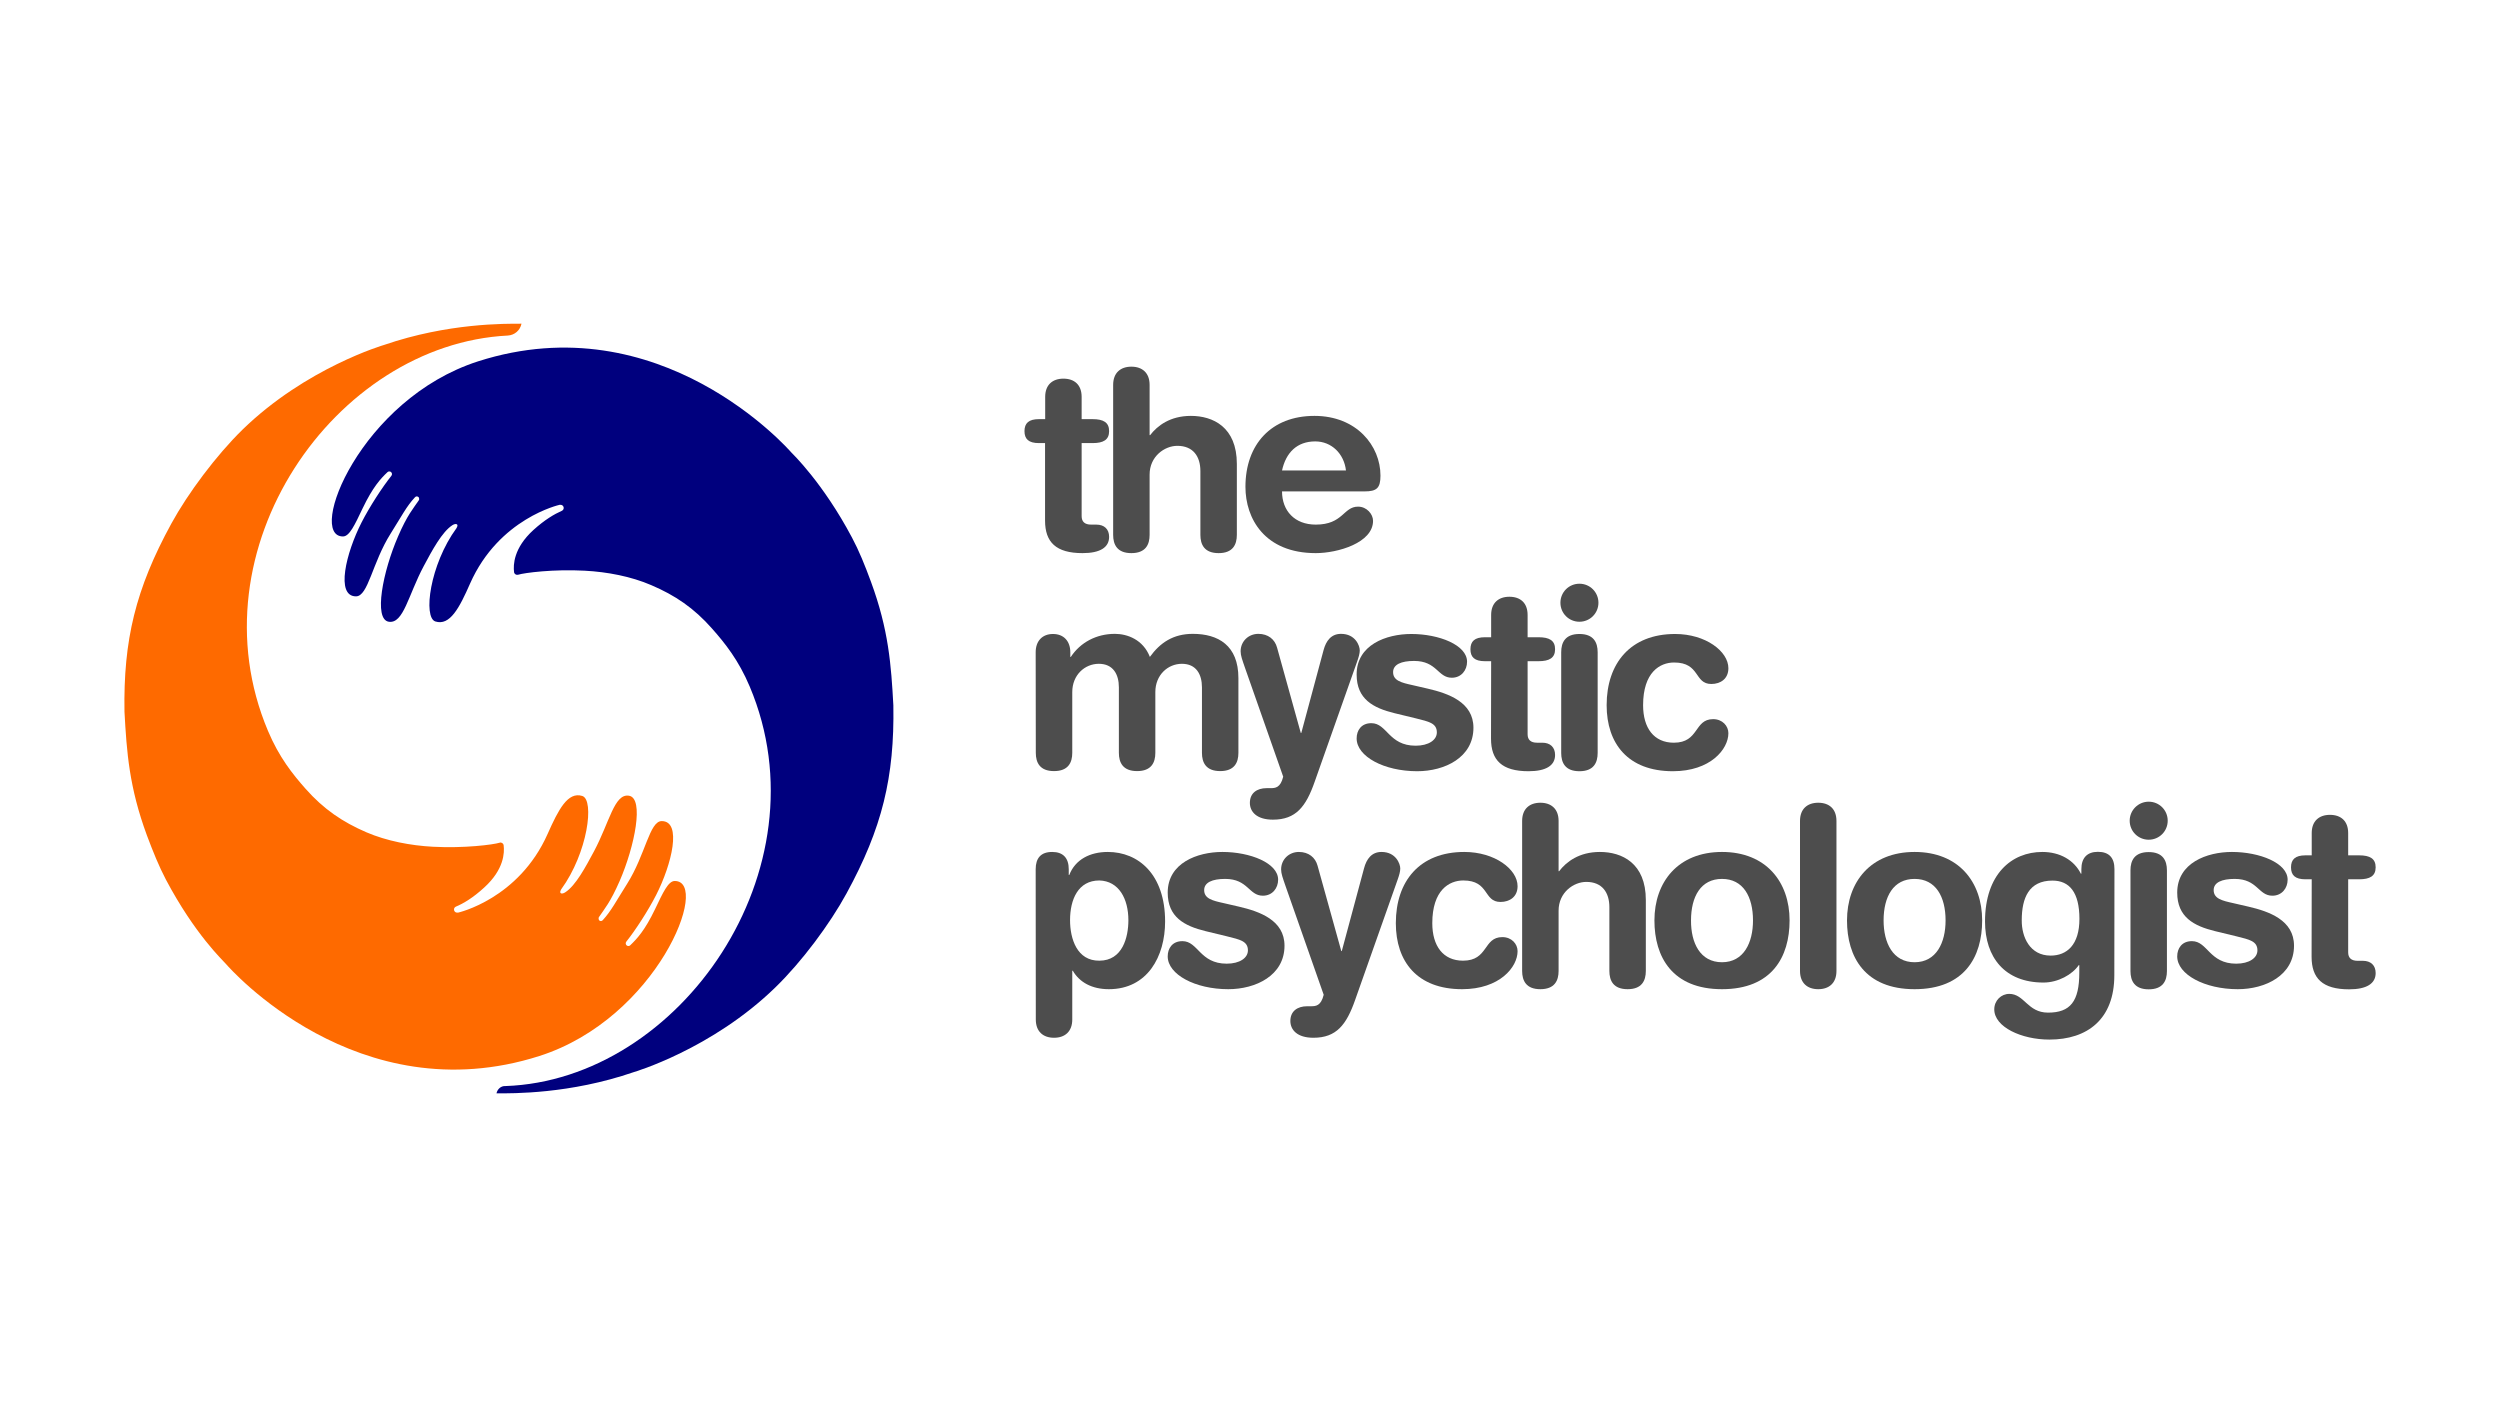
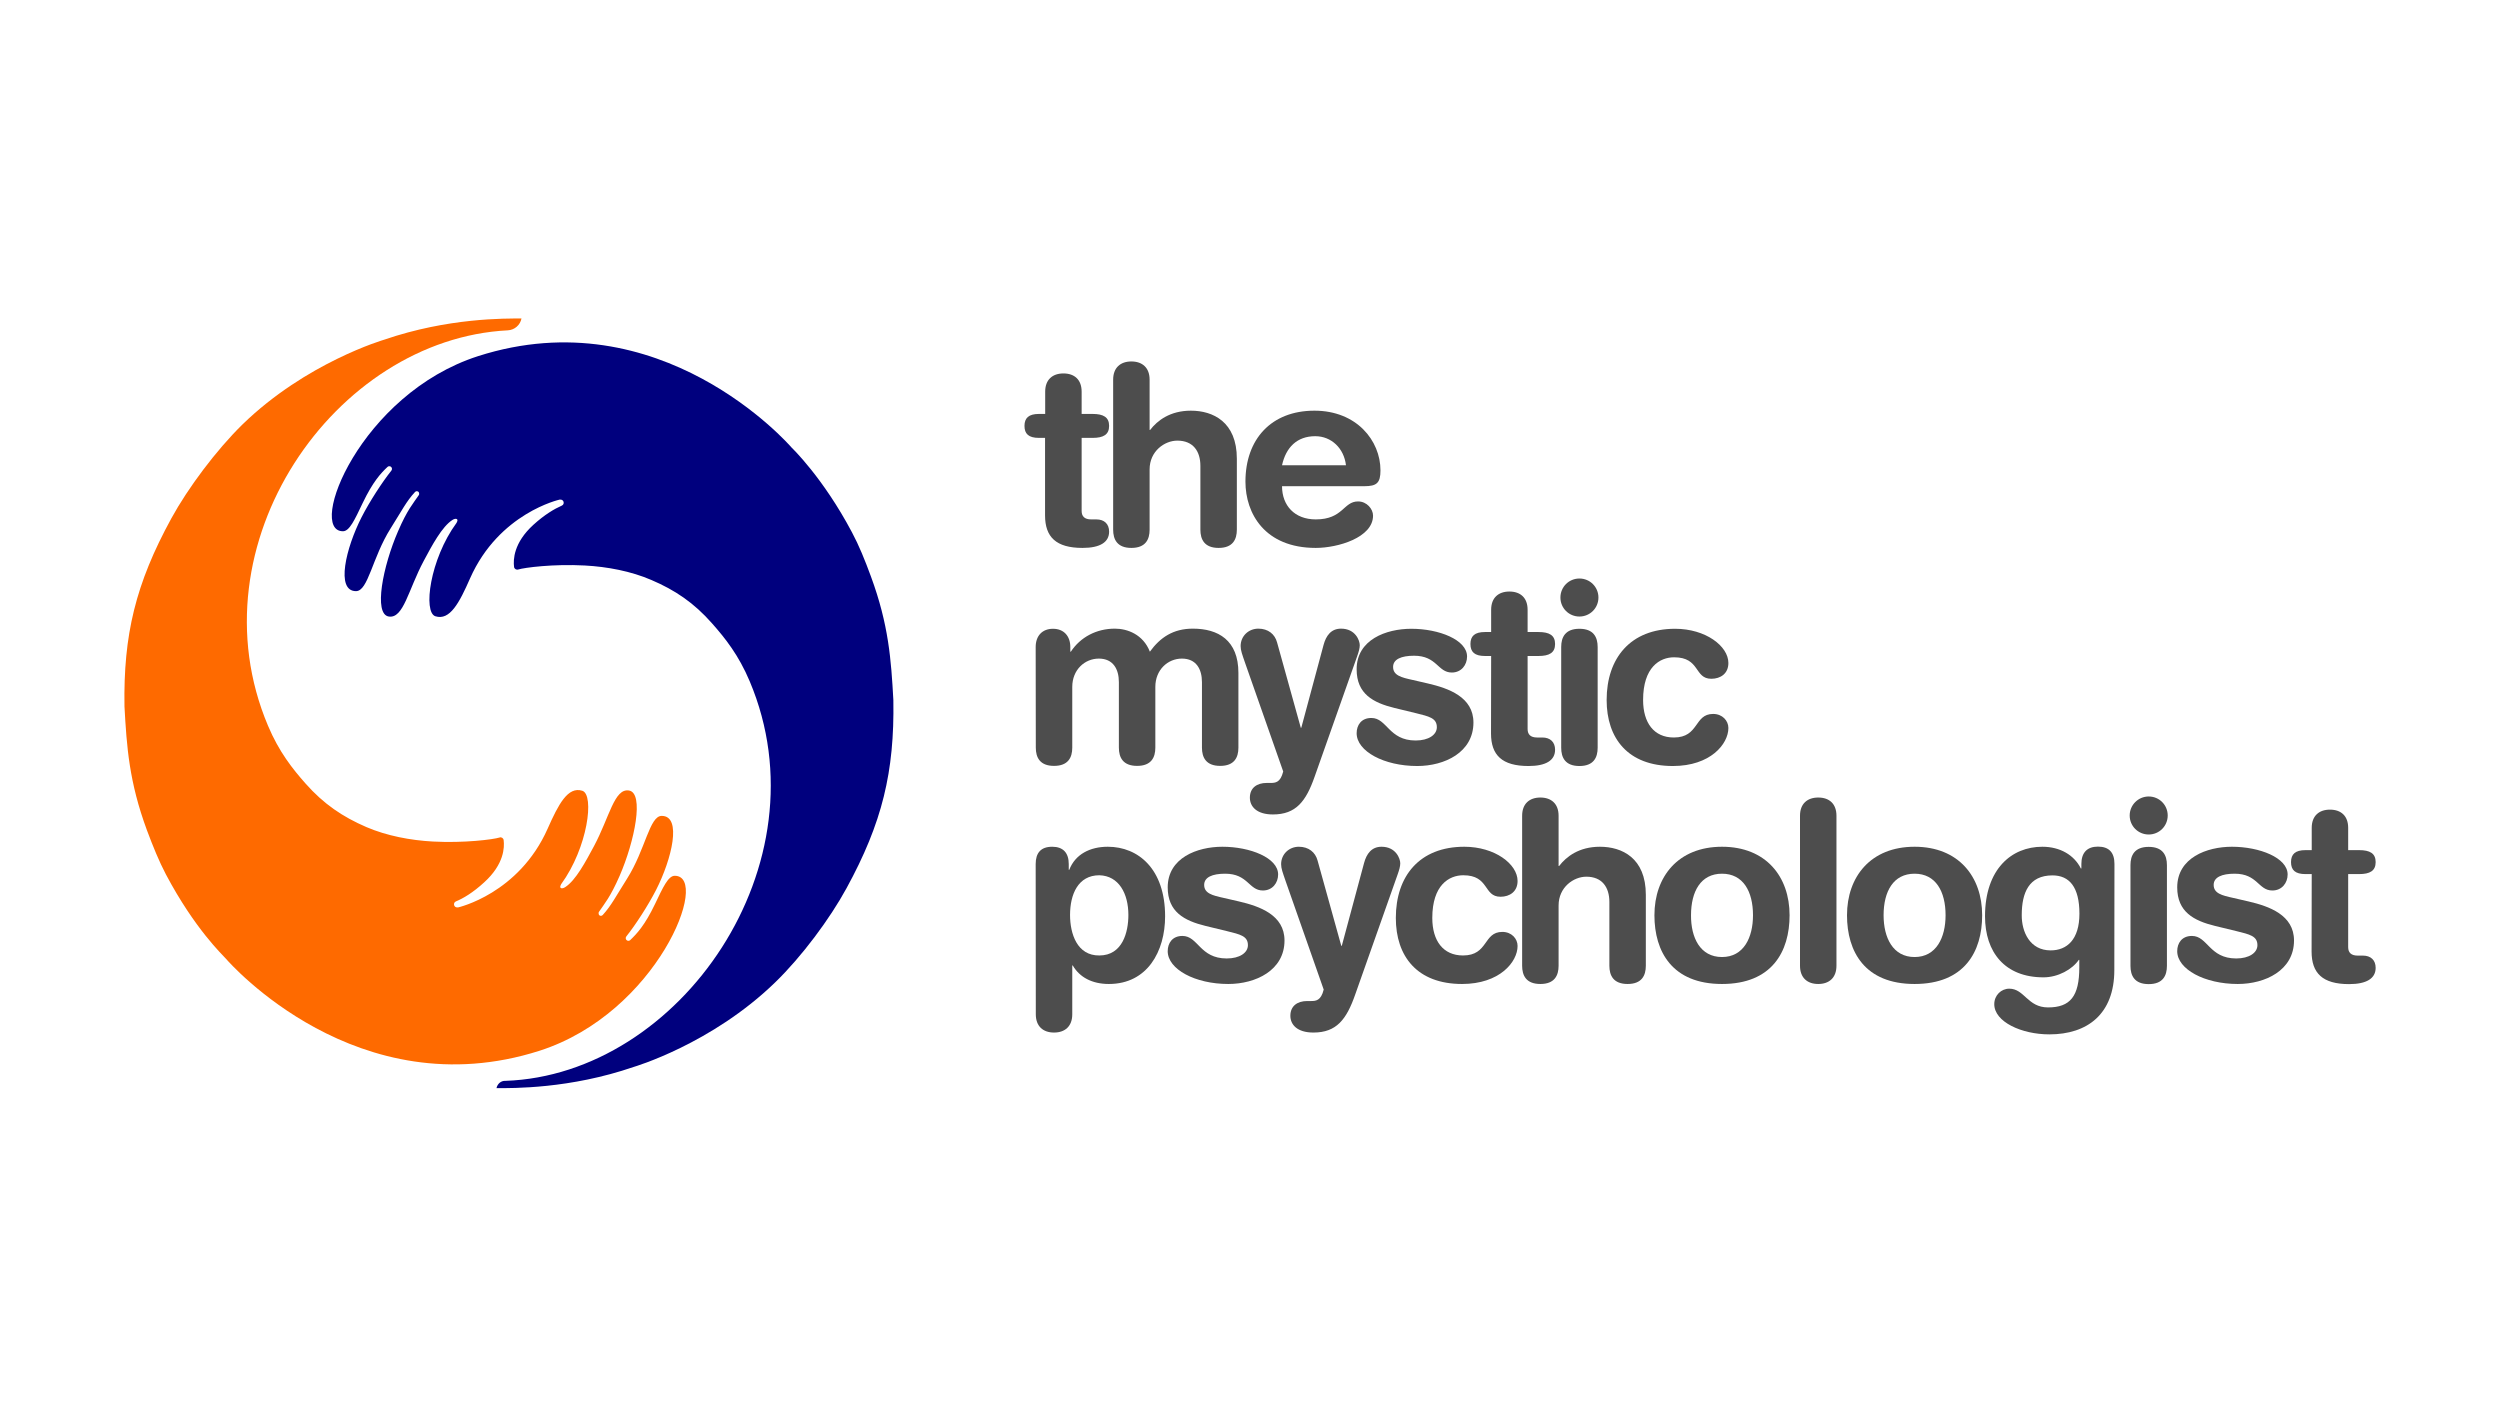
<svg xmlns="http://www.w3.org/2000/svg" enable-background="new 0 0 1920 1080" viewBox="0 0 1920 1080">
-   <path d="m381.3 839.7c12.4 0 56.3.6 105.4-16.3 0 0 59.9-17.5 108.8-65.1 20.2-19.6 41.8-48.6 54.6-72.1 27.5-50.3 36.9-89.5 36-144.5-1.7-31-3.6-58-17.2-94.9-4.7-12.8-9.2-23.9-14.6-34-22.3-42.1-46.2-64.9-46.2-64.9-2.5-2.9-101-115.2-240.9-70.4-90.5 29.1-131.6 134.5-103.8 134.5 5 0 9-8.8 15.1-21.6 7.9-16.5 14-23 19.1-27.8.6-.6 1.6-.7 2.4-.3 1.1.6 1.4 2.1.6 3.1-7.1 8.9-16.7 23.7-22.9 35.8-12 23.5-20.1 56.8-4.3 56.8 9.4 0 12.4-25.7 26.6-48.2 8.6-13.7 12.2-20.9 18.6-27.8.5-.6 1.3-.9 2-.7l.9.5s.9 1.4.1 2.5c-4.1 6.1-8.8 11.2-15.9 27.7-11.6 26.7-19 63.7-7.1 65.5 11.3 1.7 14.9-20.4 26.8-42.7 6.4-12 14.1-26.4 22.1-31.5 2.6-1.6 4.8-.9 3.4 1.7-.1.2-.2.4-.3.6-20.5 28-25.8 68.7-16.2 71.7 11.1 3.5 18.4-10.4 26.6-29.1 22.2-50.2 68.8-60.5 68.8-60.5h.6c2.7-.1 3.5 3.5 1.1 4.6-5.7 2.5-13.2 6.9-21.8 14.7-15.3 13.9-15.6 26.9-14.9 32.4.2 1.5 1.7 2.4 3.1 2 4.8-1.5 27.2-4.4 51.2-3.1 17.2.9 35.6 4.4 51.1 11.1 18.3 7.8 32.8 17.6 46.7 33.4 10 11.3 20.4 24.3 28.9 44.5 59.2 140.3-53.6 302.2-187.7 306.8-3.3-.2-6.1 2.3-6.8 5.6z" fill="#00007e" />
-   <path d="m400.5 248.6c-1 5.1-5.3 8.8-10.5 9.1-132.8 6.7-243 164.3-184.2 303.6 8.5 20.2 18.9 33.2 28.9 44.5 13.9 15.7 28.4 25.5 46.7 33.4 15.6 6.7 34 10.2 51.1 11.1 24 1.3 46.4-1.6 51.2-3.1 1.4-.5 2.9.5 3.1 2 .7 5.5.4 18.5-14.9 32.4-8.6 7.9-16 12.3-21.8 14.7-2.4 1.1-1.6 4.7 1.1 4.6h.6s46.6-10.4 68.8-60.5c8.3-18.7 15.5-32.6 26.6-29.1 9.5 3 4.2 43.7-16.2 71.7-.1.2-.2.4-.3.6-1.4 2.7.8 3.4 3.4 1.7 8.1-5.2 15.7-19.6 22.1-31.5 11.9-22.3 15.6-44.5 26.8-42.7 11.9 1.8 4.5 38.8-7.1 65.5-7.2 16.5-11.8 21.6-15.9 27.7-.7 1.1.1 2.5.1 2.5l.9.5c.7.2 1.5-.1 2-.7 6.4-7 10-14.2 18.6-27.8 14.2-22.5 17.2-48.2 26.6-48.2 15.8 0 7.7 33.3-4.3 56.8-6.2 12.1-15.8 26.9-22.9 35.8-.8 1-.5 2.5.6 3.1.8.4 1.8.3 2.4-.3 5.1-4.9 11.2-11.3 19.1-27.8 6.1-12.8 10.1-21.6 15.1-21.6 27.8 0-13.4 105.4-103.9 134.4-139.7 44.6-238.2-67.7-240.7-70.6s-23.9-22.8-46.2-64.9c-5.3-10.1-9.8-21.2-14.6-34-13.6-36.9-15.5-63.8-17.2-94.9-.9-55 8.5-94.2 36-144.5 12.8-23.4 34.5-52.4 54.6-72.1 48.9-47.6 108.8-65.1 108.8-65.1 49.2-16.9 93.1-16.3 105.5-16.3z" fill="#fe6a00" />
+   <path d="m381.3 835.7c12.4 0 56.3.6 105.4-16.3 0 0 59.9-17.5 108.8-65.1 20.2-19.6 41.8-48.6 54.6-72.1 27.5-50.3 36.9-89.5 36-144.5-1.7-31-3.6-58-17.2-94.9-4.7-12.8-9.2-23.9-14.6-34-22.3-42.1-46.2-64.9-46.2-64.9-2.5-2.9-101-115.2-240.9-70.4-90.5 29.1-131.6 134.5-103.8 134.5 5 0 9-8.8 15.1-21.6 7.9-16.5 14-23 19.1-27.8.6-.6 1.6-.7 2.4-.3 1.1.6 1.4 2.1.6 3.1-7.1 8.9-16.7 23.7-22.9 35.8-12 23.5-20.1 56.8-4.3 56.8 9.4 0 12.4-25.7 26.6-48.2 8.6-13.7 12.2-20.9 18.6-27.8.5-.6 1.3-.9 2-.7l.9.5s.9 1.4.1 2.5c-4.1 6.1-8.8 11.2-15.9 27.7-11.6 26.7-19 63.7-7.1 65.5 11.3 1.7 14.9-20.4 26.8-42.7 6.4-12 14.1-26.4 22.1-31.5 2.6-1.6 4.8-.9 3.4 1.7-.1.2-.2.4-.3.6-20.5 28-25.8 68.7-16.2 71.7 11.1 3.5 18.4-10.4 26.6-29.1 22.2-50.2 68.8-60.5 68.8-60.5h.6c2.7-.1 3.5 3.5 1.1 4.6-5.7 2.5-13.2 6.9-21.8 14.7-15.3 13.9-15.6 26.9-14.9 32.4.2 1.5 1.7 2.4 3.1 2 4.8-1.5 27.2-4.4 51.2-3.1 17.2.9 35.6 4.4 51.1 11.1 18.3 7.8 32.8 17.6 46.7 33.4 10 11.3 20.4 24.3 28.9 44.5 59.2 140.3-53.6 302.2-187.7 306.8-3.3-.2-6.1 2.3-6.8 5.6z" fill="#00007e" />
+   <path d="m400.5 244.6c-1 5.1-5.3 8.8-10.5 9.1-132.8 6.7-243 164.3-184.2 303.6 8.5 20.2 18.9 33.2 28.9 44.5 13.9 15.7 28.4 25.5 46.7 33.4 15.6 6.7 34 10.2 51.1 11.1 24 1.3 46.4-1.6 51.2-3.1 1.4-.5 2.9.5 3.1 2 .7 5.5.4 18.5-14.9 32.4-8.6 7.9-16 12.3-21.8 14.7-2.4 1.1-1.6 4.7 1.1 4.6h.6s46.6-10.4 68.8-60.5c8.3-18.7 15.5-32.6 26.6-29.1 9.5 3 4.2 43.7-16.2 71.7-.1.2-.2.4-.3.6-1.4 2.7.8 3.4 3.4 1.7 8.1-5.2 15.7-19.6 22.1-31.5 11.9-22.3 15.6-44.5 26.8-42.7 11.9 1.8 4.5 38.8-7.1 65.5-7.2 16.5-11.8 21.6-15.9 27.7-.7 1.1.1 2.5.1 2.5l.9.5c.7.2 1.5-.1 2-.7 6.4-7 10-14.2 18.6-27.8 14.2-22.5 17.2-48.2 26.6-48.2 15.8 0 7.7 33.3-4.3 56.8-6.2 12.1-15.8 26.9-22.9 35.8-.8 1-.5 2.5.6 3.1.8.4 1.8.3 2.4-.3 5.1-4.9 11.2-11.3 19.1-27.8 6.1-12.8 10.1-21.6 15.1-21.6 27.8 0-13.4 105.4-103.9 134.4-139.7 44.6-238.2-67.7-240.7-70.6s-23.9-22.8-46.2-64.9c-5.3-10.1-9.8-21.2-14.6-34-13.6-36.9-15.5-63.8-17.2-94.9-.9-55 8.5-94.2 36-144.5 12.8-23.4 34.5-52.4 54.6-72.1 48.9-47.6 108.8-65.1 108.8-65.1 49.2-16.9 93.1-16.3 105.5-16.3z" fill="#fe6a00" />
  <g fill="#4d4d4d">
-     <path d="m802.7 340.3h-4.8c-7.9 0-11.1-3.1-11.1-9.2s3.3-9.2 11.1-9.2h4.8v-17.1c0-9.2 5.6-14 14-14 8.5 0 14 4.8 14 14v17.1h8.4c8.3 0 12.7 2.5 12.7 9.2s-4.4 9.2-12.7 9.2h-8.4v56.1c0 4.2 2.3 6.5 7.3 6.5h4c6.1 0 9.8 3.5 9.8 9.4 0 8.1-6.9 12.5-20.4 12.5-20.4 0-28.8-8.4-28.8-25v-59.5z" />
-     <path d="m854.9 295.6c0-9.2 5.6-14 14-14s14 4.8 14 14v38.6h.4c5.6-7.3 15.4-14.8 31.3-14.8 16.9 0 35.3 8.5 35.3 36.9v54.5c0 7.5-3.1 14-14 14s-14-6.5-14-14v-49c0-11.3-5.6-19.4-17.7-19.4-9.8 0-21.3 8.1-21.3 22.1v46.3c0 7.5-3.1 14-14 14s-14-6.5-14-14z" />
-     <path d="m984.6 377.4c0 14.8 9.6 25.5 25.9 25.5 21.1 0 21.1-13.8 32.5-13.8 6.7 0 11.5 5.8 11.5 10.9 0 16.9-27.1 24.8-44 24.8-39.2 0-54-26.5-54-50.9 0-32.6 19.8-54.5 53-54.5 32.3 0 50.7 22.9 50.7 45.9 0 9.6-2.9 12.1-12.3 12.1zm49.1-16.1c-1.5-12.9-11.1-22.3-23.6-22.3-14 0-22.5 8.6-25.5 22.3z" />
-     <path d="m795.4 500.9c0-8.5 5-14 13.3-14s13.3 5.6 13.3 14v3.6h.4c7.3-11.1 19.6-17.7 33.8-17.7 9.6 0 21.7 4.4 26.9 17.7 7.9-10.9 17.9-17.7 33-17.7 19.4 0 35 8.8 35 34v57.4c0 7.5-3.1 14-14 14s-14-6.5-14-14v-50.3c0-10-4.4-18.1-15.4-18.1-10.8 0-20.4 8.6-20.4 21.7v46.7c0 7.5-3.1 14-14 14s-14-6.5-14-14v-50.3c0-10-4.4-18.1-15.4-18.1-10.8 0-20.4 8.6-20.4 21.7v46.7c0 7.5-3.1 14-14 14s-14-6.5-14-14z" />
-     <path d="m999 562.9h.4l17.1-63.6c1.9-7.1 5.8-12.5 13.4-12.5 11.1 0 14.4 9.2 14.4 12.7 0 2.3-.8 5.2-2.1 8.8l-32.5 92c-6.7 19.2-14.4 29.2-32.1 29.2-12.5 0-17.7-6.1-17.7-12.9 0-7.5 5.4-11.3 12.9-11.3h2.9c3.7 0 7.7-.2 9.8-8.8l-29.2-83.2c-2.3-6.7-3.5-9.8-3.5-13.1 0-7.7 6.1-13.4 13.6-13.4s12.7 4.2 14.4 10.6z" />
-     <path d="m1083.9 486.9c21.3 0 42.8 8.5 42.8 21.3 0 6.5-4.4 12.3-11.7 12.3-10.9 0-11.3-12.9-29-12.9-9.8 0-16.1 2.7-16.1 8.6 0 6.5 6.3 8.1 15 10l11.7 2.7c15.9 3.7 35 10.4 35 30 0 22.9-22.1 33.4-43.2 33.4-25.4 0-46.5-11.3-46.5-25.2 0-6.1 3.5-11.7 11.3-11.7 12.1 0 13.3 17.3 34 17.3 10 0 16.3-4.4 16.3-10.2 0-7.1-6.1-8.3-16.1-10.8l-16.5-4c-16.3-4-29-10.8-29-29.6-.1-22.8 22.6-31.2 42-31.2z" />
-     <path d="m1145.2 507.8h-4.8c-7.9 0-11.1-3.1-11.1-9.2s3.3-9.2 11.1-9.2h4.8v-17.1c0-9.2 5.6-14 14-14 8.5 0 14 4.8 14 14v17.1h8.4c8.3 0 12.7 2.5 12.7 9.2s-4.4 9.2-12.7 9.2h-8.4v56.1c0 4.2 2.3 6.5 7.3 6.5h4c6.1 0 9.8 3.5 9.8 9.4 0 8.1-6.9 12.5-20.4 12.5-20.4 0-28.8-8.4-28.8-25z" />
-     <path d="m1213 448.3c8.1 0 14.6 6.5 14.6 14.6s-6.5 14.6-14.6 14.6-14.6-6.5-14.6-14.6 6.5-14.6 14.6-14.6zm-14 52.6c0-7.5 3.1-14 14-14s14 6.5 14 14v77.4c0 7.5-3.1 14-14 14s-14-6.5-14-14z" />
-     <path d="m1286.5 486.9c23.4 0 40.9 13.3 40.9 26.3 0 8.1-6 12.1-13.1 12.1-13.3 0-8.4-16.5-28.6-16.5-10.9 0-23.8 7.5-23.8 32.8 0 17.5 8.3 28.8 23.6 28.8 19.6 0 15.4-18.1 30.2-18.1 7.1 0 11.7 5.2 11.7 10.8 0 12.3-13.8 29.2-42.6 29.2-34.6 0-50.9-21.3-50.9-50.7 0-32.2 18.3-54.7 52.6-54.7z" />
-     <path d="m795.4 667.6c0-8.6 4-13.3 12.7-13.3 8.3 0 12.7 4.6 12.7 13.3v4.4h.4c4.6-11.9 15.9-17.7 29.6-17.7 23.4 0 44 17.1 44 53.4 0 26.9-13.6 52-43.2 52-12.9 0-22.5-5.2-27.7-14.2h-.4v37.5c0 9.2-5.6 14-14 14s-14-4.8-14-14zm48.9 8.6c-16.3 0-22.5 14.6-22.5 30.5 0 14.4 5.4 31.3 22.5 31.1 17.9 0 22.3-18.1 22.3-31.1 0-16.4-7.3-30.1-22.3-30.5z" />
-     <path d="m938.8 654.3c21.3 0 42.8 8.5 42.8 21.3 0 6.5-4.4 12.3-11.7 12.3-10.9 0-11.3-12.9-29-12.9-9.8 0-16.1 2.7-16.1 8.6 0 6.5 6.3 8.1 15 10l11.7 2.7c15.9 3.7 35 10.4 35 30 0 22.9-22.1 33.4-43.2 33.4-25.4 0-46.5-11.3-46.5-25.2 0-6.1 3.5-11.7 11.3-11.7 12.1 0 13.3 17.3 34 17.3 10 0 16.3-4.4 16.3-10.2 0-7.1-6.1-8.3-16.1-10.8l-16.5-4c-16.3-4-29-10.8-29-29.6 0-22.7 22.7-31.2 42-31.2z" />
-     <path d="m1030.1 730.4h.4l17.1-63.6c1.9-7.1 5.8-12.5 13.4-12.5 11.1 0 14.4 9.2 14.4 12.7 0 2.3-.8 5.2-2.1 8.8l-32.5 92c-6.7 19.2-14.4 29.2-32.1 29.2-12.5 0-17.7-6.1-17.7-12.9 0-7.5 5.4-11.3 12.9-11.3h2.9c3.7 0 7.7-.2 9.8-8.8l-29.2-83.2c-2.3-6.7-3.5-9.8-3.5-13.1 0-7.7 6.1-13.4 13.6-13.4s12.7 4.2 14.4 10.6z" />
-     <path d="m1124.6 654.3c23.4 0 40.9 13.3 40.9 26.3 0 8.1-6 12.1-13.1 12.1-13.3 0-8.4-16.5-28.6-16.5-10.9 0-23.8 7.5-23.8 32.8 0 17.5 8.3 28.8 23.6 28.8 19.6 0 15.4-18.1 30.2-18.1 7.1 0 11.7 5.2 11.7 10.8 0 12.3-13.8 29.2-42.6 29.2-34.6 0-50.9-21.3-50.9-50.7 0-32.2 18.2-54.7 52.6-54.7z" />
-     <path d="m1169 630.5c0-9.2 5.6-14 14-14s14 4.8 14 14v38.6h.4c5.6-7.3 15.4-14.8 31.3-14.8 16.9 0 35.3 8.5 35.3 36.9v54.5c0 7.5-3.1 14-14 14s-14-6.5-14-14v-49c0-11.3-5.6-19.4-17.7-19.4-9.8 0-21.3 8.1-21.3 22.1v46.3c0 7.5-3.1 14-14 14s-14-6.5-14-14z" />
-     <path d="m1322.5 654.3c33.8 0 51.9 23 51.9 52.6 0 28-13.6 52.8-51.9 52.8-38.2 0-51.9-24.8-51.9-52.8 0-29.5 18.1-52.6 51.9-52.6zm0 84.7c16.7 0 23.8-15 23.8-32.1 0-18.2-7.5-31.9-23.8-31.9s-23.8 13.6-23.8 31.9c-.1 17.2 7 32.1 23.8 32.1z" />
-     <path d="m1382.4 630.5c0-9.2 5.6-14 14-14 8.5 0 14 4.8 14 14v115.2c0 9.2-5.6 14-14 14s-14-4.8-14-14z" />
-     <path d="m1470.4 654.3c33.8 0 51.9 23 51.9 52.6 0 28-13.6 52.8-51.9 52.8-38.2 0-51.9-24.8-51.9-52.8 0-29.5 18.1-52.6 51.9-52.6zm0 84.7c16.7 0 23.8-15 23.8-32.1 0-18.2-7.5-31.9-23.8-31.9s-23.8 13.6-23.8 31.9c0 17.2 7.1 32.1 23.8 32.1z" />
-     <path d="m1623.8 749c0 33.8-20.7 49.4-49.9 49.4-21.3 0-42.3-9.6-42.3-23.2 0-6.9 5.4-11.9 11.5-11.9 11.7 0 14 14.4 29.8 14.4 17.1 0 24-8.6 24-30.7v-5.8h-.4c-5 7.3-15.9 13.4-27.1 13.4-29.6 0-44.9-19.2-44.9-46.9 0-36.3 20.4-53.4 44-53.4 13.6 0 24.4 6.3 29.6 16.7h.4v-3.5c0-8.6 4.4-13.3 12.7-13.3 8.6 0 12.7 4.6 12.7 13.3zm-48.9-15.1c12.5 0 22.1-8.3 22.1-28.2 0-20.4-7.7-29.4-20.7-29.4-18.1 0-23.6 13.3-23.6 30.5-.1 12.8 6.2 27.1 22.2 27.1z" />
-     <path d="m1650.2 615.7c8.1 0 14.6 6.5 14.6 14.6s-6.5 14.6-14.6 14.6-14.6-6.5-14.6-14.6c0-8 6.5-14.6 14.6-14.6zm-14 52.7c0-7.5 3.1-14 14-14s14 6.5 14 14v77.4c0 7.5-3.1 14-14 14s-14-6.5-14-14z" />
-     <path d="m1714.1 654.3c21.3 0 42.8 8.5 42.8 21.3 0 6.5-4.4 12.3-11.7 12.3-10.9 0-11.3-12.9-29-12.9-9.8 0-16.1 2.7-16.1 8.6 0 6.5 6.3 8.1 15 10l11.7 2.7c15.9 3.7 35 10.4 35 30 0 22.9-22.1 33.4-43.2 33.4-25.4 0-46.5-11.3-46.5-25.2 0-6.1 3.5-11.7 11.3-11.7 12.1 0 13.3 17.3 34 17.3 10 0 16.3-4.4 16.3-10.2 0-7.1-6.1-8.3-16.1-10.8l-16.5-4c-16.3-4-29-10.8-29-29.6 0-22.7 22.7-31.2 42-31.2z" />
-     <path d="m1775.4 675.3h-4.8c-7.9 0-11.1-3.1-11.1-9.2s3.3-9.2 11.1-9.2h4.8v-17.1c0-9.2 5.6-14 14-14 8.5 0 14 4.8 14 14v17.1h8.4c8.3 0 12.7 2.5 12.7 9.2s-4.4 9.2-12.7 9.2h-8.4v56.1c0 4.2 2.3 6.5 7.3 6.5h4c6.1 0 9.8 3.5 9.8 9.4 0 8.1-6.9 12.5-20.4 12.5-20.4 0-28.8-8.4-28.8-25z" />
+     <path d="m802.7 336.3h-4.8c-7.9 0-11.1-3.1-11.1-9.2s3.3-9.2 11.1-9.2h4.8v-17.1c0-9.2 5.6-14 14-14 8.5 0 14 4.8 14 14v17.1h8.4c8.3 0 12.7 2.5 12.7 9.2s-4.4 9.2-12.7 9.2h-8.4v56.1c0 4.2 2.3 6.5 7.3 6.5h4c6.1 0 9.8 3.5 9.8 9.4 0 8.1-6.9 12.5-20.4 12.5-20.4 0-28.8-8.4-28.8-25v-59.5z" />
+     <path d="m854.9 291.6c0-9.2 5.6-14 14-14s14 4.8 14 14v38.6h.4c5.6-7.3 15.4-14.8 31.3-14.8 16.9 0 35.3 8.5 35.3 36.9v54.5c0 7.5-3.1 14-14 14s-14-6.5-14-14v-49c0-11.3-5.6-19.4-17.7-19.4-9.8 0-21.3 8.1-21.3 22.1v46.3c0 7.5-3.1 14-14 14s-14-6.5-14-14z" />
+     <path d="m984.6 373.4c0 14.8 9.6 25.5 25.9 25.5 21.1 0 21.1-13.8 32.5-13.8 6.7 0 11.5 5.8 11.5 10.9 0 16.9-27.1 24.8-44 24.8-39.2 0-54-26.5-54-50.9 0-32.6 19.8-54.5 53-54.5 32.3 0 50.7 22.9 50.7 45.9 0 9.6-2.9 12.1-12.3 12.1zm49.1-16.1c-1.5-12.9-11.1-22.3-23.6-22.3-14 0-22.5 8.6-25.5 22.3z" />
+     <path d="m795.4 496.9c0-8.5 5-14 13.3-14s13.3 5.6 13.3 14v3.6h.4c7.3-11.1 19.6-17.7 33.8-17.7 9.6 0 21.7 4.4 26.9 17.7 7.9-10.9 17.9-17.7 33-17.7 19.4 0 35 8.8 35 34v57.4c0 7.5-3.1 14-14 14s-14-6.5-14-14v-50.3c0-10-4.4-18.1-15.4-18.1-10.8 0-20.4 8.6-20.4 21.7v46.7c0 7.5-3.1 14-14 14s-14-6.5-14-14v-50.3c0-10-4.4-18.1-15.4-18.1-10.8 0-20.4 8.6-20.4 21.7v46.7c0 7.5-3.1 14-14 14s-14-6.5-14-14z" />
+     <path d="m999 558.9h.4l17.1-63.6c1.9-7.1 5.8-12.5 13.4-12.5 11.1 0 14.4 9.2 14.4 12.7 0 2.3-.8 5.2-2.1 8.8l-32.5 92c-6.7 19.2-14.4 29.2-32.1 29.2-12.5 0-17.7-6.1-17.7-12.9 0-7.5 5.4-11.3 12.9-11.3h2.9c3.7 0 7.7-.2 9.8-8.8l-29.2-83.2c-2.3-6.7-3.5-9.8-3.5-13.1 0-7.7 6.1-13.4 13.6-13.4s12.7 4.2 14.4 10.6z" />
+     <path d="m1083.9 482.9c21.3 0 42.8 8.5 42.8 21.3 0 6.5-4.4 12.3-11.7 12.3-10.9 0-11.3-12.9-29-12.9-9.8 0-16.1 2.7-16.1 8.6 0 6.5 6.3 8.1 15 10l11.7 2.7c15.9 3.7 35 10.4 35 30 0 22.9-22.1 33.4-43.2 33.4-25.4 0-46.5-11.3-46.5-25.2 0-6.1 3.5-11.7 11.3-11.7 12.1 0 13.3 17.3 34 17.3 10 0 16.3-4.4 16.3-10.2 0-7.1-6.1-8.3-16.1-10.8l-16.5-4c-16.3-4-29-10.8-29-29.6-.1-22.8 22.6-31.2 42-31.2z" />
+     <path d="m1145.2 503.8h-4.8c-7.9 0-11.1-3.1-11.1-9.2s3.3-9.2 11.1-9.2h4.8v-17.1c0-9.2 5.6-14 14-14 8.5 0 14 4.8 14 14v17.1h8.4c8.3 0 12.7 2.5 12.7 9.2s-4.4 9.2-12.7 9.2h-8.4v56.1c0 4.2 2.3 6.5 7.3 6.5h4c6.1 0 9.8 3.5 9.8 9.4 0 8.1-6.9 12.5-20.4 12.5-20.4 0-28.8-8.4-28.8-25z" />
+     <path d="m1213 444.3c8.1 0 14.6 6.5 14.6 14.6s-6.5 14.6-14.6 14.6-14.6-6.5-14.6-14.6 6.5-14.6 14.6-14.6zm-14 52.6c0-7.5 3.1-14 14-14s14 6.5 14 14v77.4c0 7.5-3.1 14-14 14s-14-6.5-14-14z" />
+     <path d="m1286.5 482.9c23.4 0 40.9 13.3 40.9 26.3 0 8.1-6 12.1-13.1 12.1-13.3 0-8.4-16.5-28.6-16.5-10.9 0-23.8 7.5-23.8 32.8 0 17.5 8.3 28.8 23.6 28.8 19.6 0 15.4-18.1 30.2-18.1 7.1 0 11.7 5.2 11.7 10.8 0 12.3-13.8 29.2-42.6 29.2-34.6 0-50.9-21.3-50.9-50.7 0-32.2 18.3-54.7 52.6-54.7z" />
+     <path d="m795.4 663.6c0-8.6 4-13.3 12.7-13.3 8.3 0 12.7 4.6 12.7 13.3v4.4h.4c4.6-11.9 15.9-17.7 29.6-17.7 23.4 0 44 17.1 44 53.4 0 26.9-13.6 52-43.2 52-12.9 0-22.5-5.2-27.7-14.2h-.4v37.5c0 9.2-5.6 14-14 14s-14-4.8-14-14zm48.9 8.6c-16.3 0-22.5 14.6-22.5 30.5 0 14.4 5.4 31.3 22.5 31.1 17.9 0 22.3-18.1 22.3-31.1 0-16.4-7.3-30.1-22.3-30.5z" />
+     <path d="m938.8 650.3c21.3 0 42.8 8.5 42.8 21.3 0 6.5-4.4 12.3-11.7 12.3-10.9 0-11.3-12.9-29-12.9-9.8 0-16.1 2.7-16.1 8.6 0 6.5 6.3 8.1 15 10l11.7 2.7c15.9 3.7 35 10.4 35 30 0 22.9-22.1 33.4-43.2 33.4-25.4 0-46.5-11.3-46.5-25.2 0-6.1 3.5-11.7 11.3-11.7 12.1 0 13.3 17.3 34 17.3 10 0 16.3-4.4 16.3-10.2 0-7.1-6.1-8.3-16.1-10.8l-16.5-4c-16.3-4-29-10.8-29-29.6 0-22.7 22.7-31.2 42-31.2z" />
+     <path d="m1030.1 726.4h.4l17.1-63.6c1.9-7.1 5.8-12.5 13.4-12.5 11.1 0 14.4 9.2 14.4 12.7 0 2.3-.8 5.2-2.1 8.8l-32.5 92c-6.7 19.2-14.4 29.2-32.1 29.2-12.5 0-17.7-6.1-17.7-12.9 0-7.5 5.4-11.3 12.9-11.3h2.9c3.7 0 7.7-.2 9.8-8.8l-29.2-83.2c-2.3-6.7-3.5-9.8-3.5-13.1 0-7.7 6.1-13.4 13.6-13.4s12.7 4.2 14.4 10.6z" />
+     <path d="m1124.6 650.3c23.4 0 40.9 13.3 40.9 26.3 0 8.1-6 12.1-13.1 12.1-13.3 0-8.4-16.5-28.6-16.5-10.9 0-23.8 7.5-23.8 32.8 0 17.5 8.3 28.8 23.6 28.8 19.6 0 15.4-18.1 30.2-18.1 7.1 0 11.7 5.2 11.7 10.8 0 12.3-13.8 29.2-42.6 29.2-34.6 0-50.9-21.3-50.9-50.7 0-32.2 18.2-54.7 52.6-54.7z" />
+     <path d="m1169 626.5c0-9.2 5.6-14 14-14s14 4.8 14 14v38.6h.4c5.6-7.3 15.4-14.8 31.3-14.8 16.9 0 35.3 8.5 35.3 36.9v54.5c0 7.5-3.1 14-14 14s-14-6.5-14-14v-49c0-11.3-5.6-19.4-17.7-19.4-9.8 0-21.3 8.1-21.3 22.1v46.3c0 7.5-3.1 14-14 14s-14-6.5-14-14z" />
+     <path d="m1322.5 650.3c33.8 0 51.9 23 51.9 52.6 0 28-13.6 52.8-51.9 52.8-38.2 0-51.9-24.8-51.9-52.8 0-29.5 18.1-52.6 51.9-52.6zm0 84.7c16.7 0 23.8-15 23.8-32.1 0-18.2-7.5-31.9-23.8-31.9s-23.8 13.6-23.8 31.9c-.1 17.2 7 32.1 23.8 32.1z" />
+     <path d="m1382.4 626.5c0-9.2 5.6-14 14-14 8.5 0 14 4.8 14 14v115.2c0 9.2-5.6 14-14 14s-14-4.8-14-14z" />
+     <path d="m1470.4 650.3c33.8 0 51.9 23 51.9 52.6 0 28-13.6 52.8-51.9 52.8-38.2 0-51.9-24.8-51.9-52.8 0-29.5 18.1-52.6 51.9-52.6zm0 84.7c16.7 0 23.8-15 23.8-32.1 0-18.2-7.5-31.9-23.8-31.9s-23.8 13.6-23.8 31.9c0 17.2 7.1 32.1 23.8 32.1z" />
+     <path d="m1623.8 745c0 33.8-20.7 49.4-49.9 49.4-21.3 0-42.3-9.6-42.3-23.2 0-6.9 5.4-11.9 11.5-11.9 11.7 0 14 14.4 29.8 14.4 17.1 0 24-8.6 24-30.7v-5.8h-.4c-5 7.3-15.9 13.4-27.1 13.4-29.6 0-44.9-19.2-44.9-46.9 0-36.3 20.4-53.4 44-53.4 13.6 0 24.4 6.3 29.6 16.7h.4v-3.5c0-8.6 4.4-13.3 12.7-13.3 8.6 0 12.7 4.6 12.7 13.3zm-48.9-15.1c12.5 0 22.1-8.3 22.1-28.2 0-20.4-7.7-29.4-20.7-29.4-18.1 0-23.6 13.3-23.6 30.5-.1 12.8 6.2 27.1 22.2 27.1z" />
+     <path d="m1650.2 611.7c8.1 0 14.6 6.5 14.6 14.6s-6.5 14.6-14.6 14.6-14.6-6.5-14.6-14.6c0-8 6.5-14.6 14.6-14.6zm-14 52.7c0-7.5 3.1-14 14-14s14 6.5 14 14v77.4c0 7.5-3.1 14-14 14s-14-6.5-14-14z" />
+     <path d="m1714.1 650.3c21.3 0 42.8 8.5 42.8 21.3 0 6.5-4.4 12.3-11.7 12.3-10.9 0-11.3-12.9-29-12.9-9.8 0-16.1 2.7-16.1 8.6 0 6.5 6.3 8.1 15 10l11.7 2.7c15.9 3.7 35 10.4 35 30 0 22.9-22.1 33.4-43.2 33.4-25.4 0-46.5-11.3-46.5-25.2 0-6.1 3.5-11.7 11.3-11.7 12.1 0 13.3 17.3 34 17.3 10 0 16.3-4.4 16.3-10.2 0-7.1-6.1-8.3-16.1-10.8l-16.5-4c-16.3-4-29-10.8-29-29.6 0-22.7 22.7-31.2 42-31.2z" />
+     <path d="m1775.4 671.3h-4.8c-7.9 0-11.1-3.1-11.1-9.2s3.3-9.2 11.1-9.2h4.8v-17.1c0-9.2 5.6-14 14-14 8.5 0 14 4.8 14 14v17.1h8.4c8.3 0 12.7 2.5 12.7 9.2s-4.4 9.2-12.7 9.2h-8.4v56.1c0 4.2 2.3 6.5 7.3 6.5h4c6.1 0 9.8 3.5 9.8 9.4 0 8.1-6.9 12.5-20.4 12.5-20.4 0-28.8-8.4-28.8-25z" />
  </g>
</svg>
